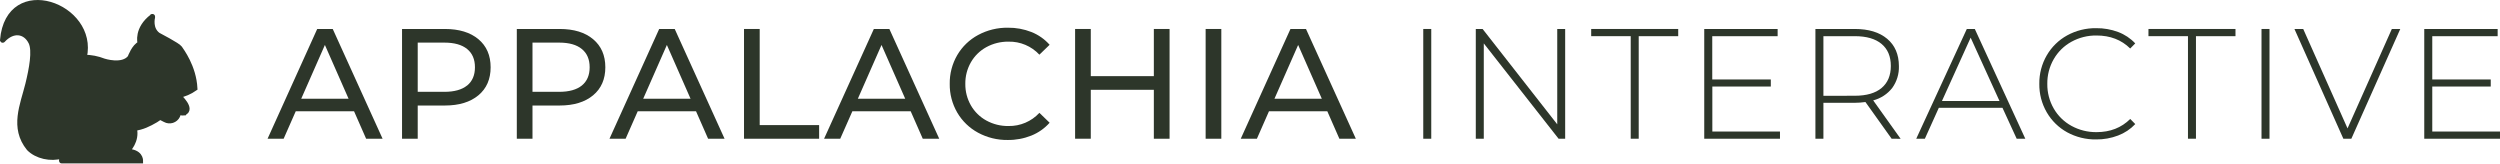
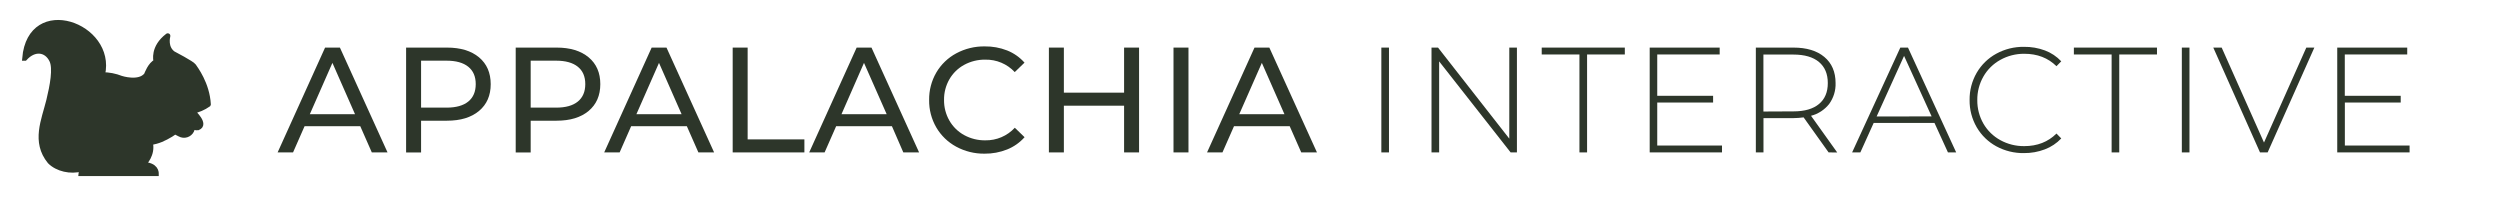
- <svg xmlns="http://www.w3.org/2000/svg" width="1466.84" height="96" viewBox="0 0 1466.84 96">
+ <svg xmlns="http://www.w3.org/2000/svg" width="1536" height="128" viewBox="0 0 1536 128">
  <defs>
    <style>
-       .cls-1, .cls-2 {
+       .cls-1 {
+         fill: none;
+       }
+ 
+       .cls-2, .cls-3 {
        fill: #2d362a;
      }

-       .cls-1 {
+       .cls-2 {
        stroke: #2d362a;
        stroke-miterlimit: 7.57;
        stroke-width: 3.08px;
      }
    </style>
  </defs>
  <g id="Layer_2" data-name="Layer 2">
    <g id="Squirrel_Strip_Logo_Green" data-name="Squirrel Strip Logo Green">
      <g>
-         <path id="Squirrel_Filled" data-name="Squirrel Filled" class="cls-1" d="M107.92,66.24a4.49,4.49,0,0,1-3.52-1.12,0,0,0,0,0-.08,0,3.55,3.55,0,0,1-.17,2.83,5.22,5.22,0,0,1-7.22,2.26l-3-1.53a.07.07,0,0,0-.06,0c-.16.12-1.1.84-2.53,1.74-4,2.34-7.93,4.29-12.58,4.81a.06.06,0,0,0,0,.06c1.76,7.3-3.58,12.7-4.36,13.43a.05.05,0,0,0,0,.09c8,.21,8,5,8,5.54a.05.05,0,0,1,0,0H36.21s-.05,0-.05-.06l.3-2.75a.06.06,0,0,0-.07-.06C29.74,93.47,21.56,91.67,17,87h0c-9.84-12.14-3.62-25.38-.6-37.57,2.19-8.92,4.23-19.73,1.83-24.65C14.89,18,7.49,17.08,1.63,23.52a.05.05,0,0,1-.09,0C4.9-15.28,56.33,3.19,49.4,33.59a.06.06,0,0,0,.05.06,31.58,31.58,0,0,1,11.43,2.21s11.05,3.65,15.51-2.12v0c.09-.24,2.36-6.58,5.9-8.06,0,0,0,0,0-.07-.18-.66-2.2-8.77,7.15-15.87,0,0,.1,0,.09,0-.27,1-1.66,7.27,3.17,10.83h0c.23.12,11.72,6.12,12.7,7.63s8.24,10.93,8.91,23.62a.08.08,0,0,1,0,0,25.73,25.73,0,0,1-9.77,4.19.05.05,0,0,0,0,.09c.86.8,8.56,8,3.41,10.05Z" />
+         <rect id="Background" class="cls-1" width="1536" height="128" />
+         <path id="Squirrel_Filled" data-name="Squirrel Filled" class="cls-2" d="M121.53,78.49A4.46,4.46,0,0,1,118,77.37a.05.05,0,0,0-.09,0,3.55,3.55,0,0,1-.16,2.83,5.24,5.24,0,0,1-7.23,2.26l-3-1.53a0,0,0,0,0,0,0c-.17.12-1.11.84-2.54,1.74C101,85.07,97,87,92.36,87.54a0,0,0,0,0,0,.06C94.08,94.9,88.73,100.3,88,101a.05.05,0,0,0,0,.09c8,.21,8,5,8,5.54a0,0,0,0,1,0,0H49.82a0,0,0,0,1,0,0l.3-2.76s0-.07-.06-.06c-6.65,1.88-14.83.08-19.45-4.59h0C20.72,87.1,27,73.86,30,61.67c2.18-8.92,4.22-19.73,1.82-24.65-3.28-6.75-10.69-7.68-16.55-1.25,0,0-.09,0-.09,0C18.52-3,69.94,15.44,63,45.84a0,0,0,0,0,0,.06,31.5,31.5,0,0,1,11.42,2.21S85.54,51.76,90,46v0c.09-.24,2.36-6.58,5.9-8.06a.08.08,0,0,0,0-.07c-.19-.66-2.2-8.77,7.15-15.87a.05.05,0,0,1,.08.05c-.27,1-1.65,7.27,3.17,10.83h0c.23.12,11.72,6.12,12.7,7.63S127.29,51.41,128,64.1a.05.05,0,0,1,0,.05,25.73,25.73,0,0,1-9.77,4.19.05.05,0,0,0,0,.09c.87.8,8.56,8,3.42,10Z" />
        <g>
-           <path class="cls-2" d="M207.74,65.29H173.52l-7.09,16.1H157L186.12,17h9.11l29.25,64.4h-9.66Zm-3.22-7.36L190.63,26.38,176.74,57.93Z" />
-           <path class="cls-2" d="M280.7,23q7.17,6,7.17,16.47T280.7,55.91q-7.18,6-19.69,6H245.09v19.5h-9.2V17H261Q273.52,17,280.7,23Zm-6.63,27.19q4.6-3.73,4.6-10.72t-4.6-10.72Q269.47,25,260.73,25H245.09V53.88h15.64Q269.48,53.88,274.07,50.16Z" />
-           <path class="cls-2" d="M348,23q7.17,6,7.17,16.47T348,55.91q-7.19,6-19.69,6H312.43v19.5h-9.2V17h25.12Q340.86,17,348,23Zm-6.63,27.19q4.6-3.73,4.6-10.72t-4.6-10.72Q336.82,25,328.07,25H312.43V53.88h15.64Q336.81,53.88,341.41,50.16Z" />
-           <path class="cls-2" d="M408.39,65.29H374.17l-7.09,16.1h-9.47L386.77,17h9.11l29.25,64.4h-9.66Zm-3.22-7.36L391.28,26.38,377.39,57.93Z" />
-           <path class="cls-2" d="M436.54,17h9.2v56.4h34.87v8H436.54Z" />
-           <path class="cls-2" d="M534.34,65.29H500.11L493,81.39h-9.48L512.72,17h9.1l29.26,64.4h-9.66Zm-3.22-7.36-13.9-31.55L503.33,57.93Z" />
-           <path class="cls-2" d="M573.85,77.85a31.45,31.45,0,0,1-12.19-11.78,32.64,32.64,0,0,1-4.42-16.88,32.69,32.69,0,0,1,4.42-16.88A31.39,31.39,0,0,1,573.9,20.53a35.81,35.81,0,0,1,17.47-4.27,36.5,36.5,0,0,1,13.81,2.53,28.22,28.22,0,0,1,10.67,7.49l-6,5.8a24,24,0,0,0-18.13-7.64,26.35,26.35,0,0,0-13,3.22,23.43,23.43,0,0,0-9.06,8.88,24.82,24.82,0,0,0-3.27,12.65,24.82,24.82,0,0,0,3.27,12.65,23.43,23.43,0,0,0,9.06,8.88,26.24,26.24,0,0,0,13,3.22,24.06,24.06,0,0,0,18.13-7.73l6,5.8a28.61,28.61,0,0,1-10.72,7.54,36.22,36.22,0,0,1-13.85,2.58A35.55,35.55,0,0,1,573.85,77.85Z" />
-           <path class="cls-2" d="M686.23,17v64.4H677V52.69H640v28.7h-9.2V17H640V44.68h37V17Z" />
-           <path class="cls-2" d="M707.39,17h9.2v64.4h-9.2Z" />
-           <path class="cls-2" d="M778.78,65.29H744.55l-7.08,16.1H728L757.16,17h9.11l29.25,64.4h-9.66Zm-3.22-7.36L761.67,26.38l-13.9,31.55Z" />
-           <path class="cls-2" d="M835.08,17h4.69v64.4h-4.69Z" />
-           <path class="cls-2" d="M918.34,17v64.4h-3.86L870.59,25.46V81.39H865.9V17h4l43.79,55.94V17Z" />
-           <path class="cls-2" d="M956.8,21.22H933.61V17h51.06v4.23H961.49V81.39H956.8Z" />
-           <path class="cls-2" d="M1044.38,77.16v4.23H999.94V17H1043v4.23h-38.36v25.4H1039v4.14h-34.31v26.4Z" />
-           <path class="cls-2" d="M1109.88,81.39l-15.36-21.53a46.51,46.51,0,0,1-6.26.46h-18.4V81.39h-4.69V17h23.09q12.15,0,19,5.75t6.9,16a20.79,20.79,0,0,1-3.91,12.84,20.77,20.77,0,0,1-11.18,7.31l16.1,22.54Zm-21.62-25.21q10.31,0,15.73-4.55t5.43-12.93q0-8.37-5.43-12.92t-15.73-4.56h-18.4v35Z" />
-           <path class="cls-2" d="M1174.93,63.27h-37.36l-8.18,18.12h-5.06L1154,17h4.69l29.63,64.4h-5.06Zm-1.75-4-16.93-37.17-16.84,37.17Z" />
-           <path class="cls-2" d="M1212.87,77.62a31.25,31.25,0,0,1-11.95-11.68,32.44,32.44,0,0,1-4.38-16.75,32.42,32.42,0,0,1,4.38-16.74,31.28,31.28,0,0,1,11.95-11.69,34.49,34.49,0,0,1,17.07-4.23,35.57,35.57,0,0,1,12.88,2.26,26.41,26.41,0,0,1,10,6.67l-2.95,3q-7.73-7.64-19.78-7.63a29.75,29.75,0,0,0-14.72,3.68A26.91,26.91,0,0,0,1205,34.7a28.27,28.27,0,0,0-3.77,14.49A28.22,28.22,0,0,0,1205,63.68a26.87,26.87,0,0,0,10.39,10.17,29.86,29.86,0,0,0,14.72,3.68q12,0,19.78-7.73l2.95,3a26.92,26.92,0,0,1-10.08,6.71,35,35,0,0,1-12.83,2.3A34.49,34.49,0,0,1,1212.87,77.62Z" />
-           <path class="cls-2" d="M1283.76,21.22h-23.18V17h51.06v4.23h-23.19V81.39h-4.69Z" />
-           <path class="cls-2" d="M1326.91,17h4.69v64.4h-4.69Z" />
-           <path class="cls-2" d="M1408.33,17l-28.71,64.4h-4.69L1346.23,17h5.15l26,58.33,26-58.33Z" />
-           <path class="cls-2" d="M1466.84,77.16v4.23H1422.4V17h43.06v4.23H1427.1v25.4h34.31v4.14H1427.1v26.4Z" />
+           <path class="cls-3" d="M221.35,77.54H187.13l-7.08,16.1h-9.48l29.16-64.4h9.11l29.26,64.4h-9.66Zm-3.22-7.36L204.24,38.63,190.35,70.18Z" />
+           <path class="cls-3" d="M294.31,35.22q7.17,6,7.18,16.47t-7.18,16.47q-7.17,6-19.69,6H258.71v19.5h-9.2V29.24h25.11Q287.13,29.24,294.31,35.22Zm-6.62,27.19q4.59-3.73,4.6-10.72T287.69,41q-4.6-3.72-13.34-3.72H258.71V66.13h15.64Q283.08,66.13,287.69,62.41Z" />
+           <path class="cls-3" d="M361.65,35.22q7.19,6,7.18,16.47t-7.18,16.47q-7.17,6-19.69,6H326.05v19.5h-9.2V29.24H342Q354.47,29.24,361.65,35.22ZM355,62.41q4.59-3.73,4.6-10.72T355,41q-4.61-3.72-13.34-3.72H326.05V66.13h15.64Q350.42,66.13,355,62.41Z" />
+           <path class="cls-3" d="M422,77.54H387.78l-7.08,16.1h-9.48l29.16-64.4h9.11l29.26,64.4h-9.66Zm-3.22-7.36L404.89,38.63,391,70.18Z" />
+           <path class="cls-3" d="M450.16,29.24h9.19v56.4h34.87v8H450.16Z" />
+           <path class="cls-3" d="M548,77.54H513.73l-7.09,16.1h-9.47l29.16-64.4h9.11l29.25,64.4H555Zm-3.22-7.36L530.84,38.63,517,70.18Z" />
+           <path class="cls-3" d="M587.46,90.1a31.52,31.52,0,0,1-12.19-11.78,32.63,32.63,0,0,1-4.41-16.88,32.68,32.68,0,0,1,4.41-16.88,31.45,31.45,0,0,1,12.24-11.78A35.82,35.82,0,0,1,605,28.51,36.41,36.41,0,0,1,618.79,31a28.14,28.14,0,0,1,10.67,7.49l-6,5.8a24,24,0,0,0-18.12-7.64,26.36,26.36,0,0,0-13,3.22,23.43,23.43,0,0,0-9.06,8.88,24.81,24.81,0,0,0-3.26,12.65,24.81,24.81,0,0,0,3.26,12.65A23.43,23.43,0,0,0,592.38,83a26.25,26.25,0,0,0,13,3.22,24.06,24.06,0,0,0,18.12-7.73l6,5.8a28.54,28.54,0,0,1-10.72,7.54,36.17,36.17,0,0,1-13.84,2.58A35.59,35.59,0,0,1,587.46,90.1Z" />
+           <path class="cls-3" d="M699.84,29.24v64.4h-9.2V64.94h-37v28.7h-9.2V29.24h9.2V56.93h37V29.24Z" />
+           <path class="cls-3" d="M721,29.24h9.2v64.4H721Z" />
+           <path class="cls-3" d="M792.39,77.54H758.17l-7.09,16.1h-9.47l29.16-64.4h9.11l29.26,64.4h-9.66Zm-3.22-7.36L775.28,38.63,761.39,70.18Z" />
+           <path class="cls-3" d="M848.7,29.24h4.69v64.4H848.7Z" />
+           <path class="cls-3" d="M932,29.24v64.4h-3.87L884.21,37.71V93.64h-4.69V29.24h4l43.79,55.94V29.24Z" />
+           <path class="cls-3" d="M970.41,33.47H947.23V29.24h51.06v4.23H975.1V93.64h-4.69Z" />
+           <path class="cls-3" d="M1058,89.41v4.23h-44.43V29.24h43v4.23h-38.36v25.4h34.32V63h-34.32v26.4Z" />
+           <path class="cls-3" d="M1123.5,93.64l-15.37-21.53a46.37,46.37,0,0,1-6.25.46h-18.4V93.64h-4.69V29.24h23.09q12.13,0,19,5.75t6.9,16a20.73,20.73,0,0,1-3.91,12.84,20.74,20.74,0,0,1-11.18,7.31l16.1,22.54Zm-21.62-25.21q10.3,0,15.73-4.55T1123,51q0-8.37-5.43-12.92t-15.73-4.56h-18.4v35Z" />
+           <path class="cls-3" d="M1188.54,75.52h-37.35L1143,93.64h-5.06l29.62-64.4h4.7l29.62,64.4h-5.06Zm-1.75-4-16.93-37.17L1153,71.56Z" />
+           <path class="cls-3" d="M1226.49,89.87a31.28,31.28,0,0,1-12-11.68,32.53,32.53,0,0,1-4.37-16.75,32.51,32.51,0,0,1,4.37-16.74,31.31,31.31,0,0,1,12-11.69,34.45,34.45,0,0,1,17.06-4.23A35.57,35.57,0,0,1,1256.43,31a26.41,26.41,0,0,1,10,6.67l-2.94,3q-7.73-7.64-19.78-7.63A29.7,29.7,0,0,0,1229,36.79,26.94,26.94,0,0,0,1218.62,47a28.37,28.37,0,0,0-3.77,14.49,28.32,28.32,0,0,0,3.77,14.49A26.89,26.89,0,0,0,1229,86.1a29.81,29.81,0,0,0,14.72,3.68q12,0,19.78-7.73l2.94,3a27,27,0,0,1-10.07,6.71,35.11,35.11,0,0,1-12.84,2.3A34.45,34.45,0,0,1,1226.49,89.87Z" />
+           <path class="cls-3" d="M1297.38,33.47h-23.19V29.24h51.06v4.23h-23.18V93.64h-4.69Z" />
+           <path class="cls-3" d="M1340.52,29.24h4.69v64.4h-4.69Z" />
+           <path class="cls-3" d="M1421.94,29.24l-28.7,64.4h-4.69l-28.71-64.4H1365l26,58.33,26-58.33Z" />
+           <path class="cls-3" d="M1480.45,89.41v4.23H1436V29.24h43v4.23h-38.36v25.4H1475V63h-34.32v26.4Z" />
        </g>
      </g>
    </g>
  </g>
</svg>
